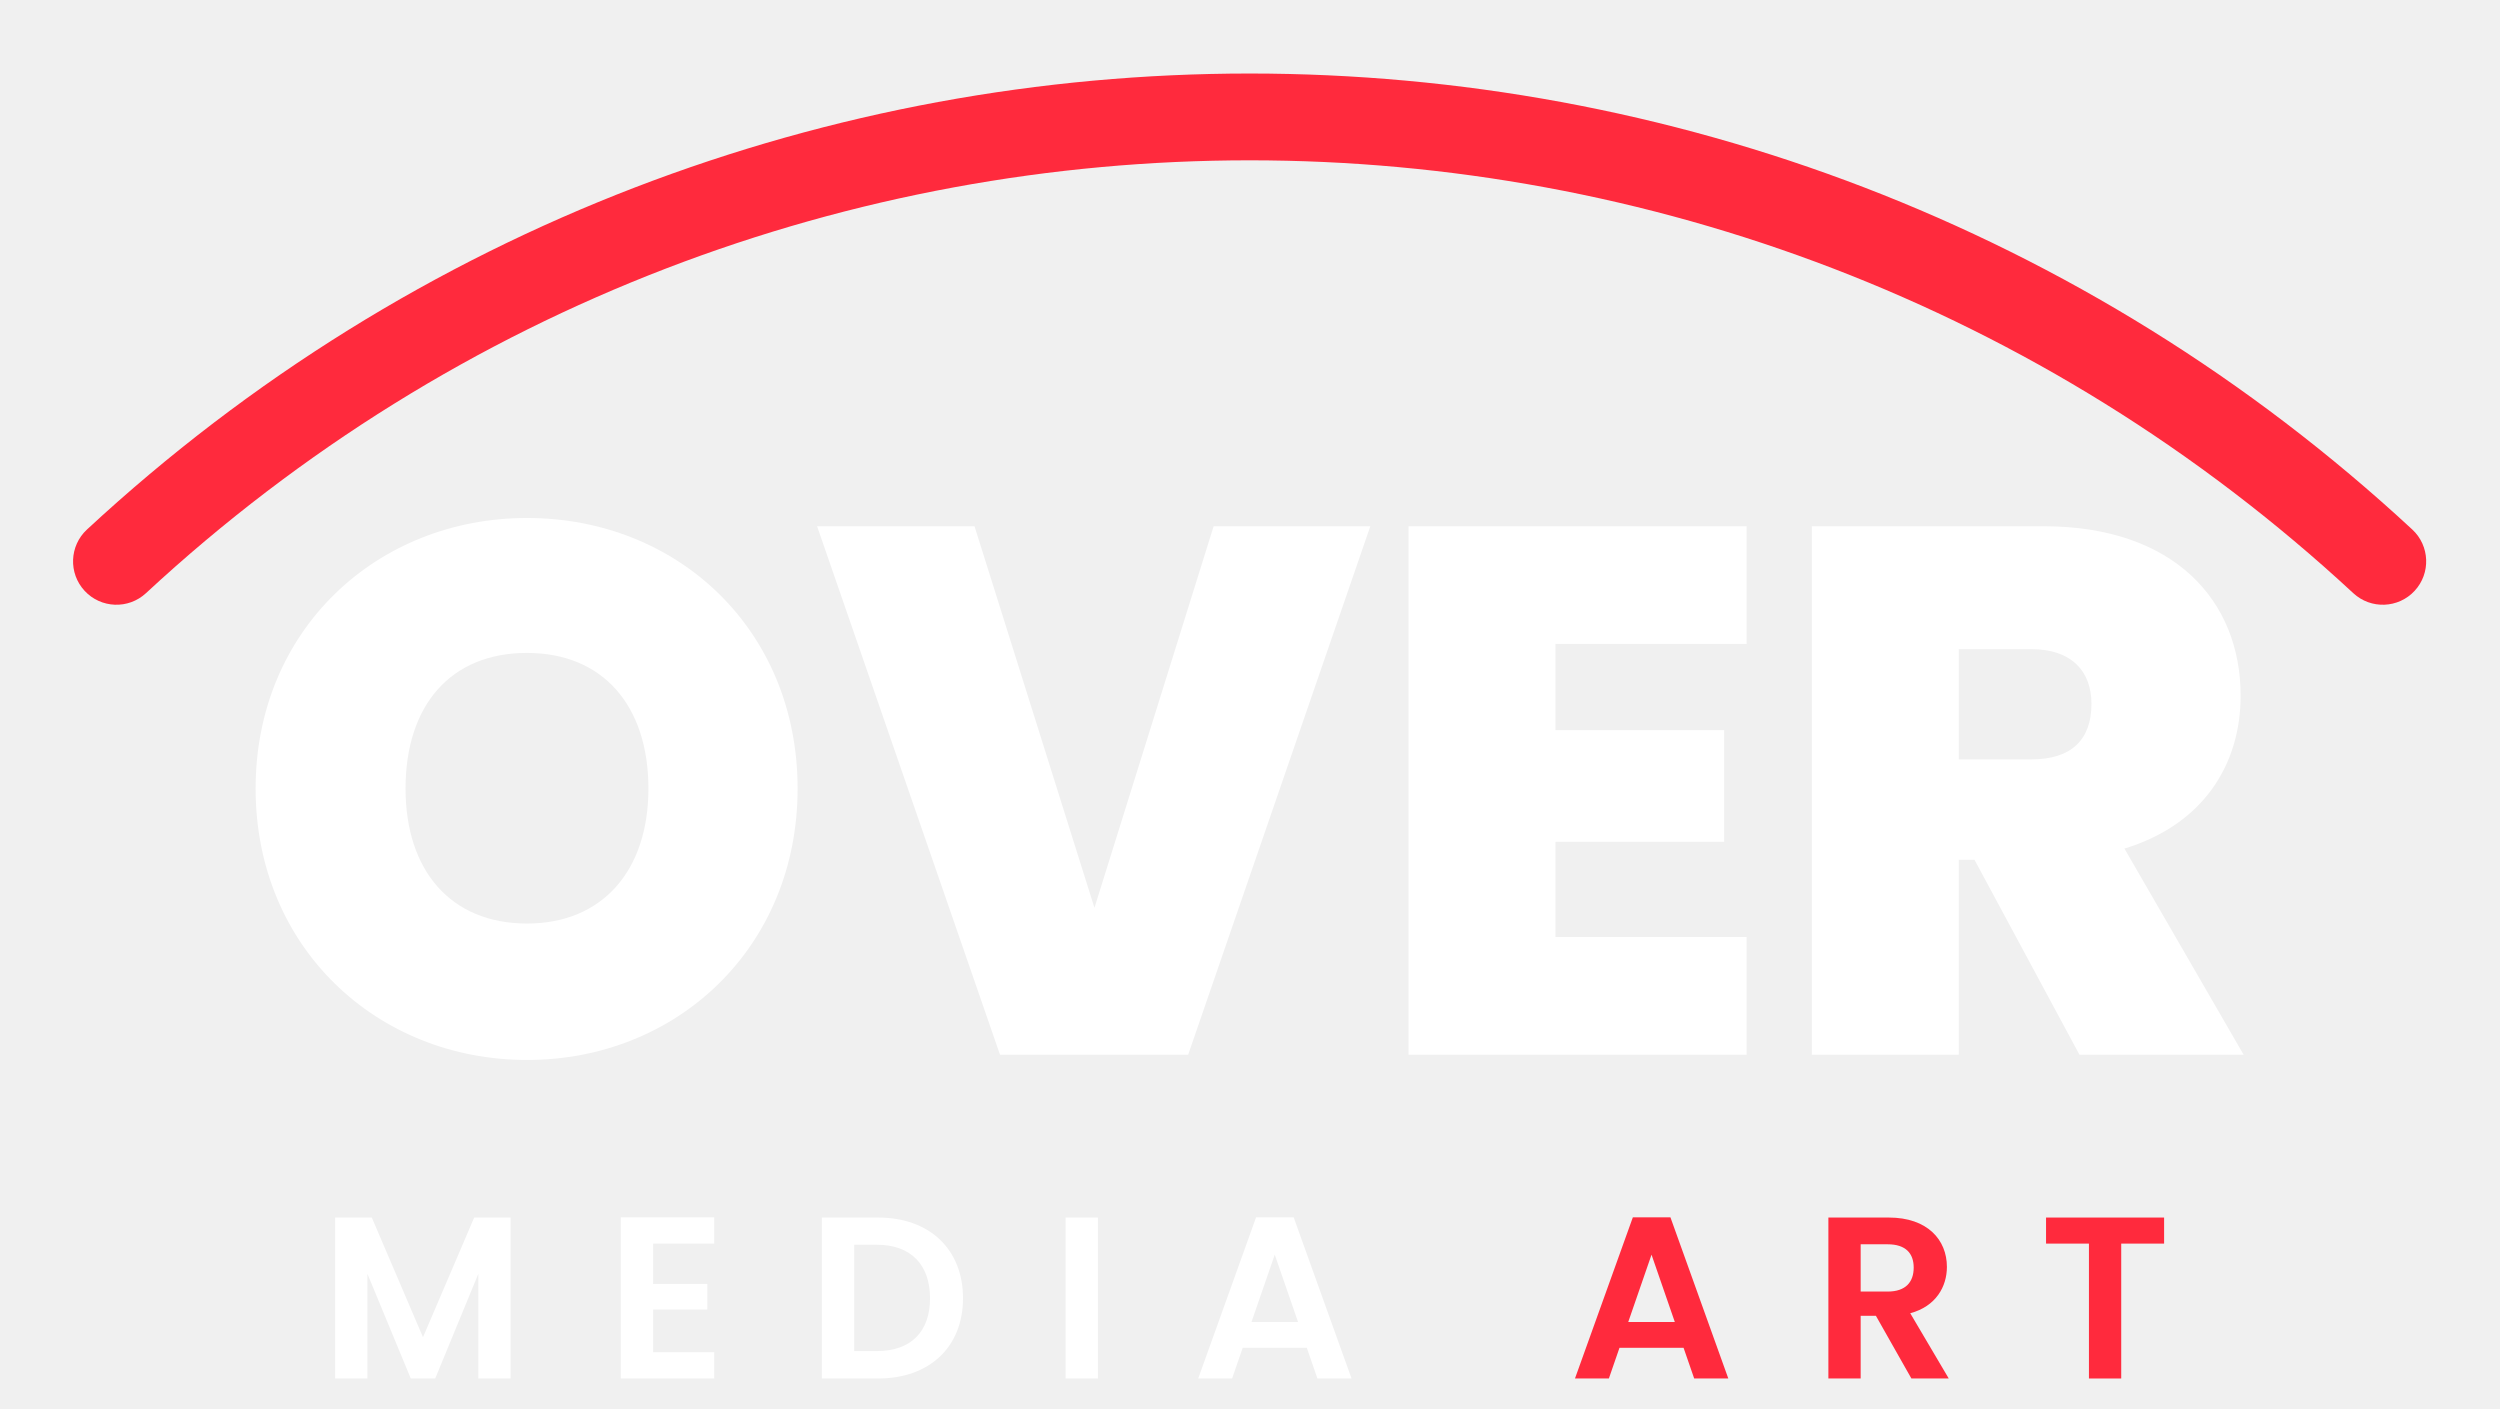
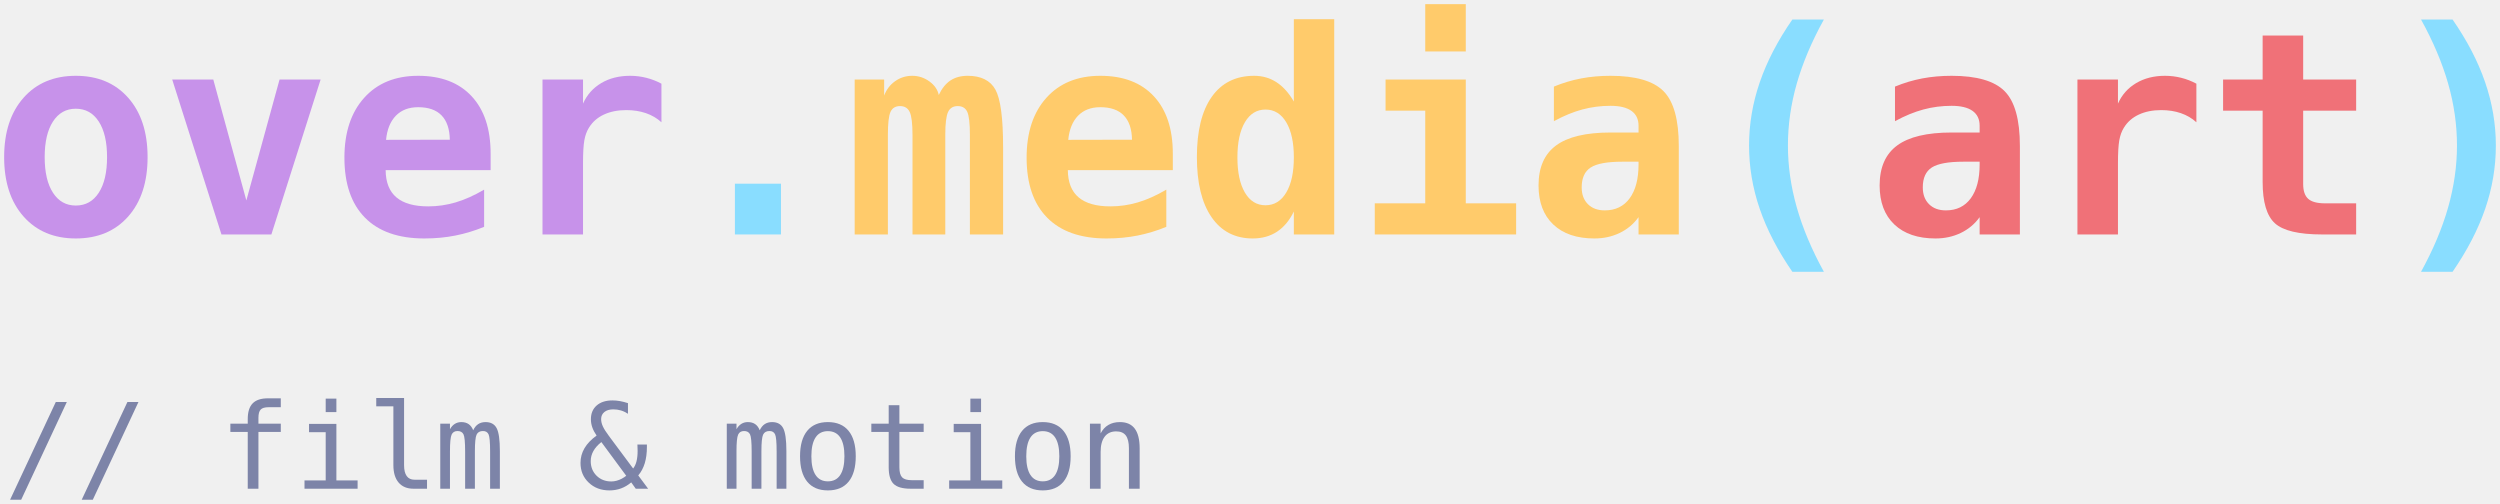
- <svg xmlns="http://www.w3.org/2000/svg" viewBox="-309 -1407 3335 1879" width="3335" height="1879">
-   <path fill="#ff2a3d" fill-rule="evenodd" d="M-193.0 -700.6A2281.4 2281.4 0 0 1 2909.0 -700.6A57.8 57.8 0 0 1 2830.3 -615.7A2165.7 2165.7 0 0 0 -114.3 -615.7A57.8 57.8 0 0 1 -193.0 -700.6Z" />
-   <path fill="#ffffff" fill-rule="evenodd" d="M394.0 7.0C594.0 7.0 755.0 -143.0 755.0 -355.0C755.0 -567.0 595.0 -716.0 394.0 -716.0C194.0 -716.0 32.0 -567.0 32.0 -355.0C32.0 -143.0 194.0 7.0 394.0 7.0ZM394.0 -175.0C292.0 -175.0 232.0 -246.0 232.0 -355.0C232.0 -466.0 292.0 -536.0 394.0 -536.0C495.0 -536.0 556.0 -466.0 556.0 -355.0C556.0 -246.0 495.0 -175.0 394.0 -175.0Z" />
-   <path fill="#ffffff" fill-rule="evenodd" d="M1151.0 -196.0 991.0 -705.0H781.0L1025.0 0.0H1276.0L1519.0 -705.0H1310.0Z" />
-   <path fill="#ffffff" fill-rule="evenodd" d="M2021.0 -705.0H1570.0V0.0H2021.0V-157.0H1766.0V-284.0H1991.0V-433.0H1766.0V-548.0H2021.0Z" />
-   <path fill="#ffffff" fill-rule="evenodd" d="M2108.0 -705.0V0.0H2304.0V-260.0H2325.0L2465.0 0.0H2684.0L2525.0 -275.0C2630.0 -307.0 2680.0 -387.0 2680.0 -479.0C2680.0 -605.0 2592.0 -705.0 2417.0 -705.0ZM2481.0 -468.0C2481.0 -420.0 2454.0 -394.0 2401.0 -394.0H2304.0V-541.0H2401.0C2454.0 -541.0 2481.0 -512.0 2481.0 -468.0Z" />
-   <path fill="#ffffff" fill-rule="evenodd" d="M138.08 431.909H181.143V292.261L238.971 431.909H271.576L329.096 292.261V431.909H372.159V217.208H323.56L255.274 376.849L186.988 217.208H138.08Z" />
-   <path fill="#ffffff" fill-rule="evenodd" d="M643.765 216.9H519.19V431.909H643.765V396.843H562.253V339.938H634.538V305.795H562.253V251.966H643.765Z" />
-   <path fill="#ffffff" fill-rule="evenodd" d="M862.465 217.208H787.412V431.909H862.465C931.059 431.909 975.66 389.768 975.66 324.866C975.66 259.656 931.059 217.208 862.465 217.208ZM830.475 395.305V253.504H860.927C906.144 253.504 931.674 280.264 931.674 324.866C931.674 369.467 906.144 395.305 860.927 395.305Z" />
-   <path fill="#ffffff" fill-rule="evenodd" d="M1112.54 431.909H1155.603V217.208H1112.54Z" />
-   <path fill="#ffffff" fill-rule="evenodd" d="M1366.613 216.9 1289.406 431.909H1334.623L1348.772 390.999H1434.283L1448.433 431.909H1493.957L1416.751 216.9ZM1360.461 356.548 1391.528 266.73 1422.595 356.548Z" />
-   <path fill="#ff2a3d" fill-rule="evenodd" d="M1869.222 216.9 1792.016 431.909H1837.232L1851.382 390.999H1936.893L1951.042 431.909H1996.566L1919.36 216.9ZM1863.07 356.548 1894.137 266.73 1925.204 356.548Z" />
-   <path fill="#ff2a3d" fill-rule="evenodd" d="M2130.062 217.208V431.909H2173.126V348.243H2193.427L2240.796 431.909H2290.627L2239.258 344.859C2273.709 335.631 2288.166 309.178 2288.166 283.033C2288.166 247.044 2262.328 217.208 2210.652 217.208ZM2243.872 283.956C2243.872 303.334 2233.107 315.945 2209.114 315.945H2173.126V252.889H2209.114C2233.107 252.889 2243.872 264.885 2243.872 283.956Z" />
-   <path fill="#ff2a3d" fill-rule="evenodd" d="M2420.432 251.966H2477.644V431.909H2520.707V251.966H2577.92V217.208H2420.432Z" />
+ <svg xmlns="http://www.w3.org/2000/svg" viewBox="68 -1695 18074 3643" width="18074" height="3643">
+   <path fill="#c792ea" fill-rule="evenodd" d="M616.0 -909.0Q511.0 -909.0 451.0 -816.5Q391.0 -724.0 391.0 -559.0Q391.0 -394.0 451.0 -301.5Q511.0 -209.0 616.0 -209.0Q722.0 -209.0 782.0 -301.5Q842.0 -394.0 842.0 -559.0Q842.0 -724.0 782.0 -816.5Q722.0 -909.0 616.0 -909.0ZM98.0 -559.0Q98.0 -830.0 238.5 -988.5Q379.0 -1147.0 616.0 -1147.0Q854.0 -1147.0 994.5 -988.5Q1135.0 -830.0 1135.0 -559.0Q1135.0 -288.0 994.5 -129.5Q854.0 29.0 616.0 29.0Q379.0 29.0 238.5 -129.5Q98.0 -288.0 98.0 -559.0Z" />
+   <path fill="#c792ea" fill-rule="evenodd" d="M2386.0 -1120.0 2030.0 0.0H1669.0L1313.0 -1120.0H1610.0L1849.0 -246.0L2089.0 -1120.0Z" />
+   <path fill="#c792ea" fill-rule="evenodd" d="M3568.0 -55.0Q3466.0 -13.0 3360.0 8.0Q3254.0 29.0 3136.0 29.0Q2855.0 29.0 2706.5 -121.5Q2558.0 -272.0 2558.0 -555.0Q2558.0 -829.0 2701.0 -988.0Q2844.0 -1147.0 3091.0 -1147.0Q3340.0 -1147.0 3477.5 -999.5Q3615.0 -852.0 3615.0 -584.0V-465.0H2856.0Q2857.0 -333.0 2934.0 -268.0Q3011.0 -203.0 3164.0 -203.0Q3265.0 -203.0 3363.0 -232.0Q3461.0 -261.0 3568.0 -324.0ZM3320.0 -685.0Q3318.0 -801.0 3260.5 -860.5Q3203.0 -920.0 3091.0 -920.0Q2990.0 -920.0 2930.0 -858.5Q2870.0 -797.0 2859.0 -684.0Z" />
+   <path fill="#c792ea" fill-rule="evenodd" d="M4850.0 -811.0Q4802.0 -855.0 4737.5 -877.0Q4673.0 -899.0 4596.0 -899.0Q4503.0 -899.0 4433.5 -866.5Q4364.0 -834.0 4326.0 -772.0Q4302.0 -734.0 4292.5 -680.0Q4283.0 -626.0 4283.0 -516.0V0.0H3990.0V-1120.0H4283.0V-946.0Q4326.0 -1042.0 4415.0 -1094.5Q4504.0 -1147.0 4623.0 -1147.0Q4683.0 -1147.0 4740.5 -1132.5Q4798.0 -1118.0 4850.0 -1090.0Z" />
+   <path fill="#89ddff" fill-rule="evenodd" d="M5381.0 -367.0H5714.0V0.0H5381.0Z" />
+   <path fill="#ffcb6b" fill-rule="evenodd" d="M6855.0 -1008.0Q6888.0 -1079.0 6939.0 -1113.0Q6990.0 -1147.0 7064.0 -1147.0Q7209.0 -1147.0 7264.5 -1047.0Q7320.0 -947.0 7320.0 -631.0V0.0H7080.0V-719.0Q7080.0 -844.0 7061.0 -886.0Q7042.0 -928.0 6992.0 -928.0Q6942.0 -928.0 6922.0 -885.0Q6902.0 -842.0 6902.0 -719.0V0.0H6665.0V-719.0Q6665.0 -842.0 6645.0 -885.0Q6625.0 -928.0 6575.0 -928.0Q6525.0 -928.0 6506.0 -886.0Q6487.0 -844.0 6487.0 -719.0V0.0H6247.0V-1120.0H6460.0V-1004.0Q6485.0 -1070.0 6540.0 -1108.5Q6595.0 -1147.0 6663.0 -1147.0Q6731.0 -1147.0 6787.0 -1106.5Q6843.0 -1066.0 6855.0 -1008.0Z" />
+   <path fill="#ffcb6b" fill-rule="evenodd" d="M8500.0 -55.0Q8398.0 -13.0 8292.0 8.0Q8186.0 29.0 8068.0 29.0Q7787.0 29.0 7638.5 -121.5Q7490.0 -272.0 7490.0 -555.0Q7490.0 -829.0 7633.0 -988.0Q7776.0 -1147.0 8023.0 -1147.0Q8272.0 -1147.0 8409.5 -999.5Q8547.0 -852.0 8547.0 -584.0V-465.0H7788.0Q7789.0 -333.0 7866.0 -268.0Q7943.0 -203.0 8096.0 -203.0Q8197.0 -203.0 8295.0 -232.0Q8393.0 -261.0 8500.0 -324.0ZM8252.0 -685.0Q8250.0 -801.0 8192.5 -860.5Q8135.0 -920.0 8023.0 -920.0Q7922.0 -920.0 7862.0 -858.5Q7802.0 -797.0 7791.0 -684.0Z" />
+   <path fill="#ffcb6b" fill-rule="evenodd" d="M9422.0 -961.0V-1556.0H9714.0V0.0H9422.0V-166.0Q9375.0 -69.0 9300.5 -20.0Q9226.0 29.0 9125.0 29.0Q8933.0 29.0 8827.0 -125.0Q8721.0 -279.0 8721.0 -559.0Q8721.0 -843.0 8828.5 -995.0Q8936.0 -1147.0 9135.0 -1147.0Q9225.0 -1147.0 9296.5 -1100.5Q9368.0 -1054.0 9422.0 -961.0ZM9014.0 -557.0Q9014.0 -395.0 9068.0 -303.0Q9122.0 -211.0 9217.0 -211.0Q9312.0 -211.0 9367.0 -303.0Q9422.0 -395.0 9422.0 -557.0Q9422.0 -719.0 9367.0 -811.0Q9312.0 -903.0 9217.0 -903.0Q9122.0 -903.0 9068.0 -811.0Q9014.0 -719.0 9014.0 -557.0Z" />
+   <path fill="#ffcb6b" fill-rule="evenodd" d="M10085.0 -1120.0H10665.0V-225.0H11029.0V0.0H10007.0V-225.0H10372.0V-895.0H10085.0ZM10372.0 -1665.0H10665.0V-1323.0H10372.0Z" />
+   <path fill="#ffcb6b" fill-rule="evenodd" d="M11797.0 -526.0Q11633.0 -526.0 11568.0 -484.0Q11503.0 -442.0 11503.0 -340.0Q11503.0 -264.0 11548.0 -219.0Q11593.0 -174.0 11670.0 -174.0Q11786.0 -174.0 11850.0 -261.5Q11914.0 -349.0 11914.0 -506.0V-526.0ZM12205.0 -639.0V0.0H11914.0V-125.0Q11861.0 -51.0 11778.0 -11.0Q11695.0 29.0 11595.0 29.0Q11404.0 29.0 11297.5 -72.0Q11191.0 -173.0 11191.0 -354.0Q11191.0 -550.0 11318.0 -643.5Q11445.0 -737.0 11711.0 -737.0H11914.0V-786.0Q11914.0 -857.0 11862.5 -893.5Q11811.0 -930.0 11711.0 -930.0Q11606.0 -930.0 11507.5 -903.5Q11409.0 -877.0 11302.0 -819.0V-1069.0Q11399.0 -1109.0 11499.0 -1128.0Q11599.0 -1147.0 11711.0 -1147.0Q11984.0 -1147.0 12094.5 -1036.0Q12205.0 -925.0 12205.0 -639.0Z" />
+   <path fill="#89ddff" fill-rule="evenodd" d="M13254.0 -1554.0Q13122.0 -1315.0 13058.0 -1091.0Q12994.0 -867.0 12994.0 -643.0Q12994.0 -421.0 13058.0 -195.5Q13122.0 30.0 13254.0 270.0H13026.0Q12867.0 39.0 12790.0 -185.5Q12713.0 -410.0 12713.0 -643.0Q12713.0 -875.0 12790.5 -1100.5Q12868.0 -1326.0 13026.0 -1554.0Z" />
+   <path fill="#f07178" fill-rule="evenodd" d="M14263.0 -526.0Q14099.0 -526.0 14034.0 -484.0Q13969.0 -442.0 13969.0 -340.0Q13969.0 -264.0 14014.0 -219.0Q14059.0 -174.0 14136.0 -174.0Q14252.0 -174.0 14316.0 -261.5Q14380.0 -349.0 14380.0 -506.0V-526.0ZM14671.0 -639.0V0.0H14380.0V-125.0Q14327.0 -51.0 14244.0 -11.0Q14161.0 29.0 14061.0 29.0Q13870.0 29.0 13763.5 -72.0Q13657.0 -173.0 13657.0 -354.0Q13657.0 -550.0 13784.0 -643.5Q13911.0 -737.0 14177.0 -737.0H14380.0V-786.0Q14380.0 -857.0 14328.5 -893.5Q14277.0 -930.0 14177.0 -930.0Q14072.0 -930.0 13973.5 -903.5Q13875.0 -877.0 13768.0 -819.0V-1069.0Q13865.0 -1109.0 13965.0 -1128.0Q14065.0 -1147.0 14177.0 -1147.0Q14450.0 -1147.0 14560.5 -1036.0Q14671.0 -925.0 14671.0 -639.0Z" />
+   <path fill="#f07178" fill-rule="evenodd" d="M15947.0 -811.0Q15899.0 -855.0 15834.5 -877.0Q15770.0 -899.0 15693.0 -899.0Q15600.0 -899.0 15530.5 -866.5Q15461.0 -834.0 15423.0 -772.0Q15399.0 -734.0 15389.5 -680.0Q15380.0 -626.0 15380.0 -516.0V0.0H15087.0V-1120.0H15380.0V-946.0Q15423.0 -1042.0 15512.0 -1094.5Q15601.0 -1147.0 15720.0 -1147.0Q15780.0 -1147.0 15837.5 -1132.5Q15895.0 -1118.0 15947.0 -1090.0Z" />
+   <path fill="#f07178" fill-rule="evenodd" d="M16719.0 -1438.0V-1120.0H17102.0V-895.0H16719.0V-365.0Q16719.0 -290.0 16755.5 -257.5Q16792.0 -225.0 16877.0 -225.0H17102.0V0.0H16856.0Q16604.0 0.0 16515.0 -80.5Q16426.0 -161.0 16426.0 -379.0V-895.0H16140.0V-1120.0H16426.0V-1438.0Z" />
+   <path fill="#89ddff" fill-rule="evenodd" d="M17571.0 -1554.0H17799.0Q17957.0 -1326.0 18034.5 -1100.5Q18112.0 -875.0 18112.0 -643.0Q18112.0 -410.0 18035.0 -185.5Q17958.0 39.0 17799.0 270.0H17571.0Q17703.0 30.0 17767.0 -195.5Q17831.0 -421.0 17831.0 -643.0Q17831.0 -867.0 17767.0 -1091.0Q17703.0 -1315.0 17571.0 -1554.0Z" />
+   <path fill="#7d84a8" fill-rule="evenodd" d="M471.38 1211.19H551.18L221.06 1918.05H140.84Z" />
+   <path fill="#7d84a8" fill-rule="evenodd" d="M989.24 1211.19H1069.04L738.92 1918.05H658.7Z" />
+   <path fill="#7d84a8" fill-rule="evenodd" d="M2098.04 1184.73V1248.99H2010.26Q1968.68 1248.99 1952.51 1266.0Q1936.34 1283.01 1936.34 1326.27V1367.85H2098.04V1427.91H1936.34V1838.25H1859.06V1427.91H1733.48V1367.85H1859.06V1335.09Q1859.06 1257.81 1894.55 1221.27Q1930.04 1184.73 2005.22 1184.73Z" />
+   <path fill="#7d84a8" fill-rule="evenodd" d="M2302.16 1369.53H2499.98V1778.19H2653.28V1838.25H2269.4V1778.19H2422.7V1429.59H2302.16ZM2422.7 1186.83H2499.98V1284.27H2422.7Z" />
+   <path fill="#7d84a8" fill-rule="evenodd" d="M2989.28 1668.15Q2989.28 1720.23 3008.39 1746.69Q3027.5 1773.15 3064.88 1773.15H3155.18V1838.25H3057.32Q2988.02 1838.25 2950.01 1793.94Q2912.0 1749.63 2912.0 1668.15V1242.69H2788.1V1182.21H2989.28Z" />
+   <path fill="#7d84a8" fill-rule="evenodd" d="M3489.08 1415.73Q3503.36 1385.49 3525.41 1371.0Q3547.46 1356.51 3578.54 1356.51Q3635.24 1356.51 3658.55 1400.4Q3681.86 1444.29 3681.86 1565.67V1838.25H3611.3V1569.03Q3611.3 1469.49 3600.17 1445.34Q3589.04 1421.19 3559.64 1421.19Q3526.04 1421.19 3513.65 1447.02Q3501.26 1472.85 3501.26 1569.03V1838.25H3430.7V1569.03Q3430.7 1468.23 3418.73 1444.71Q3406.76 1421.19 3375.68 1421.19Q3345.02 1421.19 3333.05 1447.02Q3321.08 1472.85 3321.08 1569.03V1838.25H3250.94V1367.85H3321.08V1408.17Q3334.94 1382.97 3355.73 1369.74Q3376.52 1356.51 3402.98 1356.51Q3434.9 1356.51 3456.11 1371.21Q3477.32 1385.91 3489.08 1415.73Z" />
+   <path fill="#7d84a8" fill-rule="evenodd" d="M4470.62 1457.31 4645.34 1692.09Q4661.72 1671.51 4669.7 1640.01Q4677.68 1608.51 4677.68 1564.83Q4677.68 1551.39 4676.42 1521.99L4676.0 1519.05H4744.88V1535.43Q4744.88 1603.05 4729.34 1654.08Q4713.8 1705.11 4682.3 1742.07L4753.7 1838.25H4664.24L4631.48 1792.47Q4596.62 1821.87 4557.56 1836.15Q4518.5 1850.43 4473.98 1850.43Q4383.26 1850.43 4324.04 1793.94Q4264.82 1737.45 4264.82 1651.77Q4264.82 1594.23 4293.8 1545.09Q4322.78 1495.95 4381.16 1453.95Q4360.16 1423.71 4350.08 1394.73Q4340.0 1365.75 4340.0 1335.93Q4340.0 1272.93 4381.79 1236.39Q4423.58 1199.85 4496.24 1199.85Q4523.54 1199.85 4551.05 1204.89Q4578.56 1209.93 4607.96 1219.59V1296.45Q4583.18 1280.07 4556.93 1272.3Q4530.68 1264.53 4501.7 1264.53Q4460.96 1264.53 4437.44 1283.64Q4413.92 1302.75 4413.92 1335.09Q4413.92 1359.87 4426.1 1386.96Q4438.28 1414.05 4470.62 1457.31ZM4415.6 1500.99Q4376.96 1531.65 4357.85 1565.88Q4338.74 1600.11 4338.74 1638.75Q4338.74 1702.17 4380.74 1743.96Q4422.74 1785.75 4487.84 1785.75Q4505.48 1785.75 4524.8 1780.71Q4544.12 1775.67 4562.6 1766.01Q4573.94 1759.71 4581.29 1754.88Q4588.64 1750.05 4595.36 1744.59Z" />
+   <path fill="#7d84a8" fill-rule="evenodd" d="M5560.52 1415.73Q5574.8 1385.49 5596.85 1371.0Q5618.9 1356.51 5649.98 1356.51Q5706.68 1356.51 5729.99 1400.4Q5753.3 1444.29 5753.3 1565.67V1838.25H5682.74V1569.03Q5682.74 1469.49 5671.61 1445.34Q5660.48 1421.19 5631.08 1421.19Q5597.48 1421.19 5585.09 1447.02Q5572.7 1472.85 5572.7 1569.03V1838.25H5502.14V1569.03Q5502.14 1468.23 5490.17 1444.71Q5478.2 1421.19 5447.12 1421.19Q5416.46 1421.19 5404.49 1447.02Q5392.52 1472.85 5392.52 1569.03V1838.25H5322.38V1367.85H5392.52V1408.17Q5406.38 1382.97 5427.17 1369.74Q5447.96 1356.51 5474.42 1356.51Q5506.34 1356.51 5527.55 1371.21Q5548.76 1385.91 5560.52 1415.73Z" />
+   <path fill="#7d84a8" fill-rule="evenodd" d="M6053.18 1422.03Q5994.38 1422.03 5964.14 1467.81Q5933.9 1513.59 5933.9 1603.47Q5933.9 1692.93 5964.14 1738.92Q5994.38 1784.91 6053.18 1784.91Q6112.4 1784.91 6142.64 1738.92Q6172.88 1692.93 6172.88 1603.47Q6172.88 1513.59 6142.64 1467.81Q6112.4 1422.03 6053.18 1422.03ZM6053.18 1356.51Q6151.04 1356.51 6202.91 1419.93Q6254.78 1483.35 6254.78 1603.47Q6254.78 1724.01 6203.12 1787.22Q6151.46 1850.43 6053.18 1850.43Q5955.32 1850.43 5903.66 1787.22Q5852 1724.01 5852 1603.47Q5852 1483.35 5903.66 1419.93Q5955.32 1356.51 6053.18 1356.51Z" />
+   <path fill="#7d84a8" fill-rule="evenodd" d="M6570.2 1234.29V1367.85H6745.76V1427.91H6570.2V1683.27Q6570.2 1735.35 6589.94 1755.93Q6609.68 1776.51 6658.82 1776.51H6745.76V1838.25H6651.26Q6564.32 1838.25 6528.62 1803.39Q6492.92 1768.53 6492.92 1683.27V1427.91H6367.34V1367.85H6492.92V1234.29Z" />
+   <path fill="#7d84a8" fill-rule="evenodd" d="M6962.9 1369.53H7160.72V1778.19H7314.02V1838.25H6930.14V1778.19H7083.44V1429.59H6962.9ZM7083.44 1186.83H7160.72V1284.27H7083.44Z" />
+   <path fill="#7d84a8" fill-rule="evenodd" d="M7606.76 1422.03Q7547.96 1422.03 7517.72 1467.81Q7487.48 1513.59 7487.48 1603.47Q7487.48 1692.93 7517.72 1738.92Q7547.96 1784.91 7606.76 1784.91Q7665.98 1784.91 7696.22 1738.92Q7726.46 1692.93 7726.46 1603.47Q7726.46 1513.59 7696.22 1467.81Q7665.98 1422.03 7606.76 1422.03ZM7606.76 1356.51Q7704.62 1356.51 7756.49 1419.93Q7808.36 1483.35 7808.36 1603.47Q7808.36 1724.01 7756.7 1787.22Q7705.04 1850.43 7606.76 1850.43Q7508.9 1850.43 7457.24 1787.22Q7405.58 1724.01 7405.58 1603.47Q7405.58 1483.35 7457.24 1419.93Q7508.9 1356.51 7606.76 1356.51Z" />
+   <path fill="#7d84a8" fill-rule="evenodd" d="M8307.32 1546.77V1838.25H8229.62V1546.77Q8229.62 1483.35 8207.36 1453.53Q8185.1 1423.71 8137.64 1423.71Q8083.46 1423.71 8054.27 1462.14Q8025.08 1500.57 8025.08 1572.39V1838.25H7947.8V1367.85H8025.08V1438.41Q8045.66 1398.09 8080.94 1377.3Q8116.22 1356.51 8164.52 1356.51Q8236.34 1356.51 8271.83 1403.76Q8307.32 1451.01 8307.32 1546.77Z" />
</svg>
